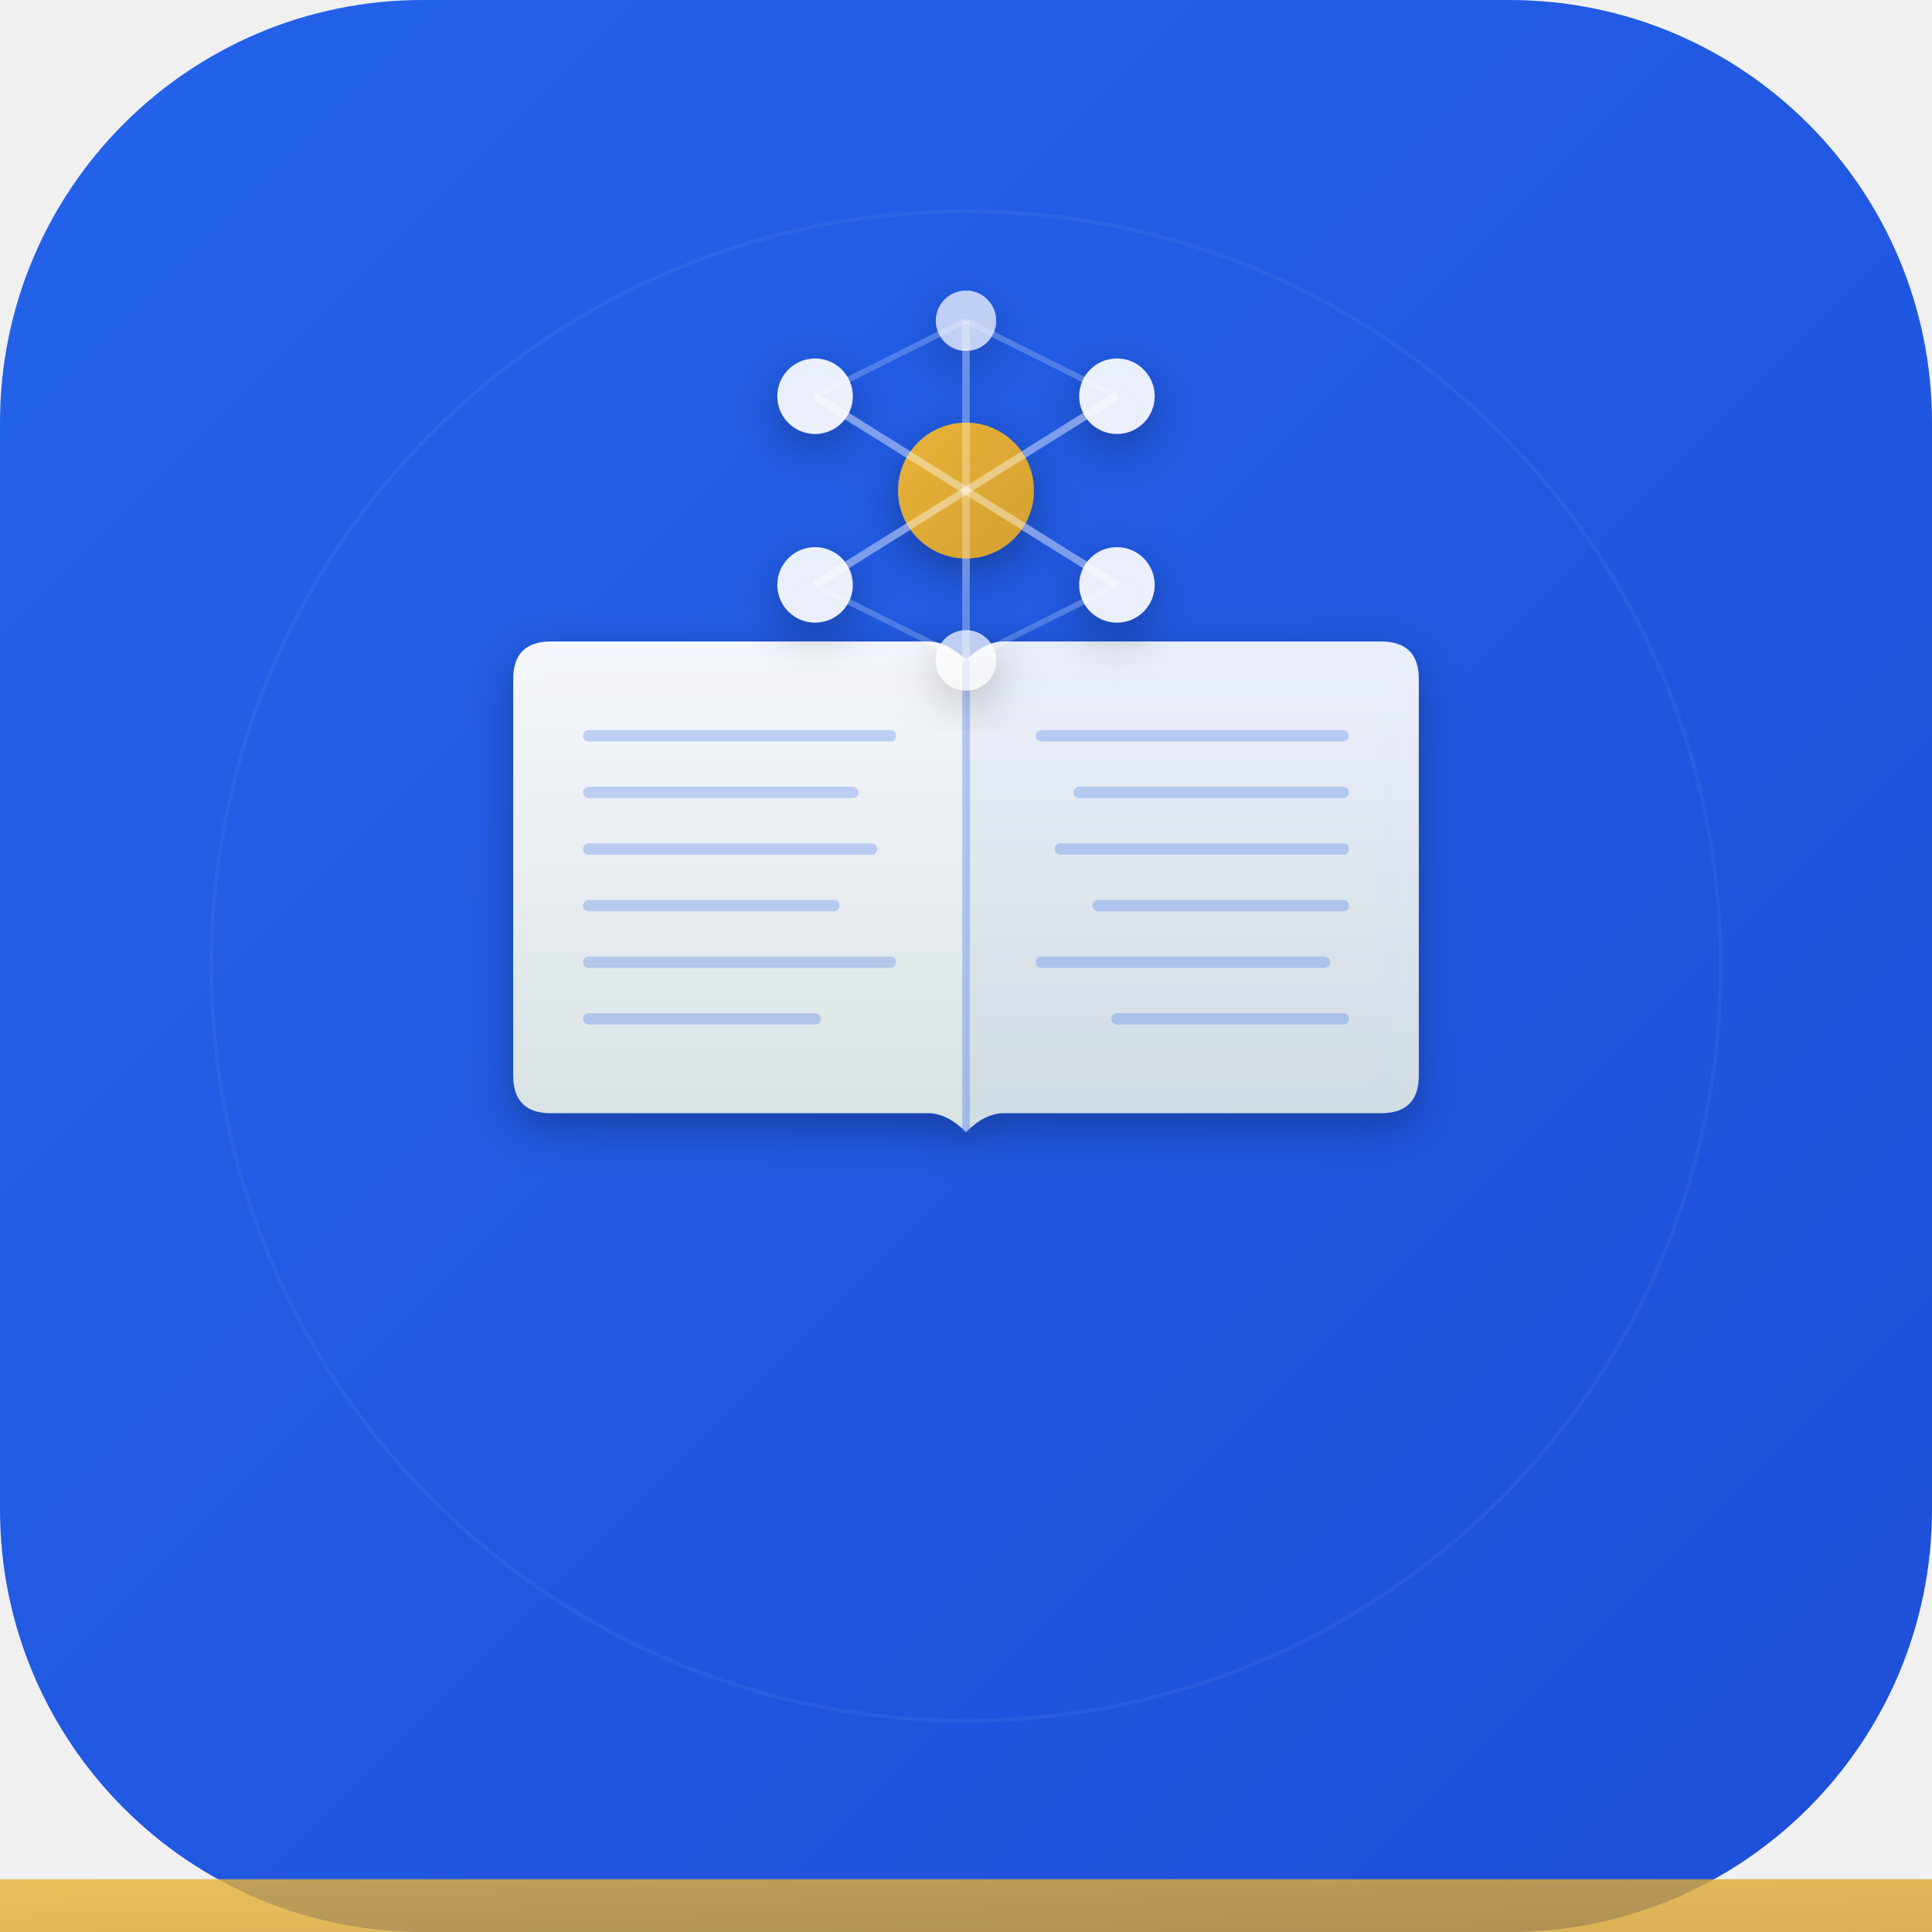
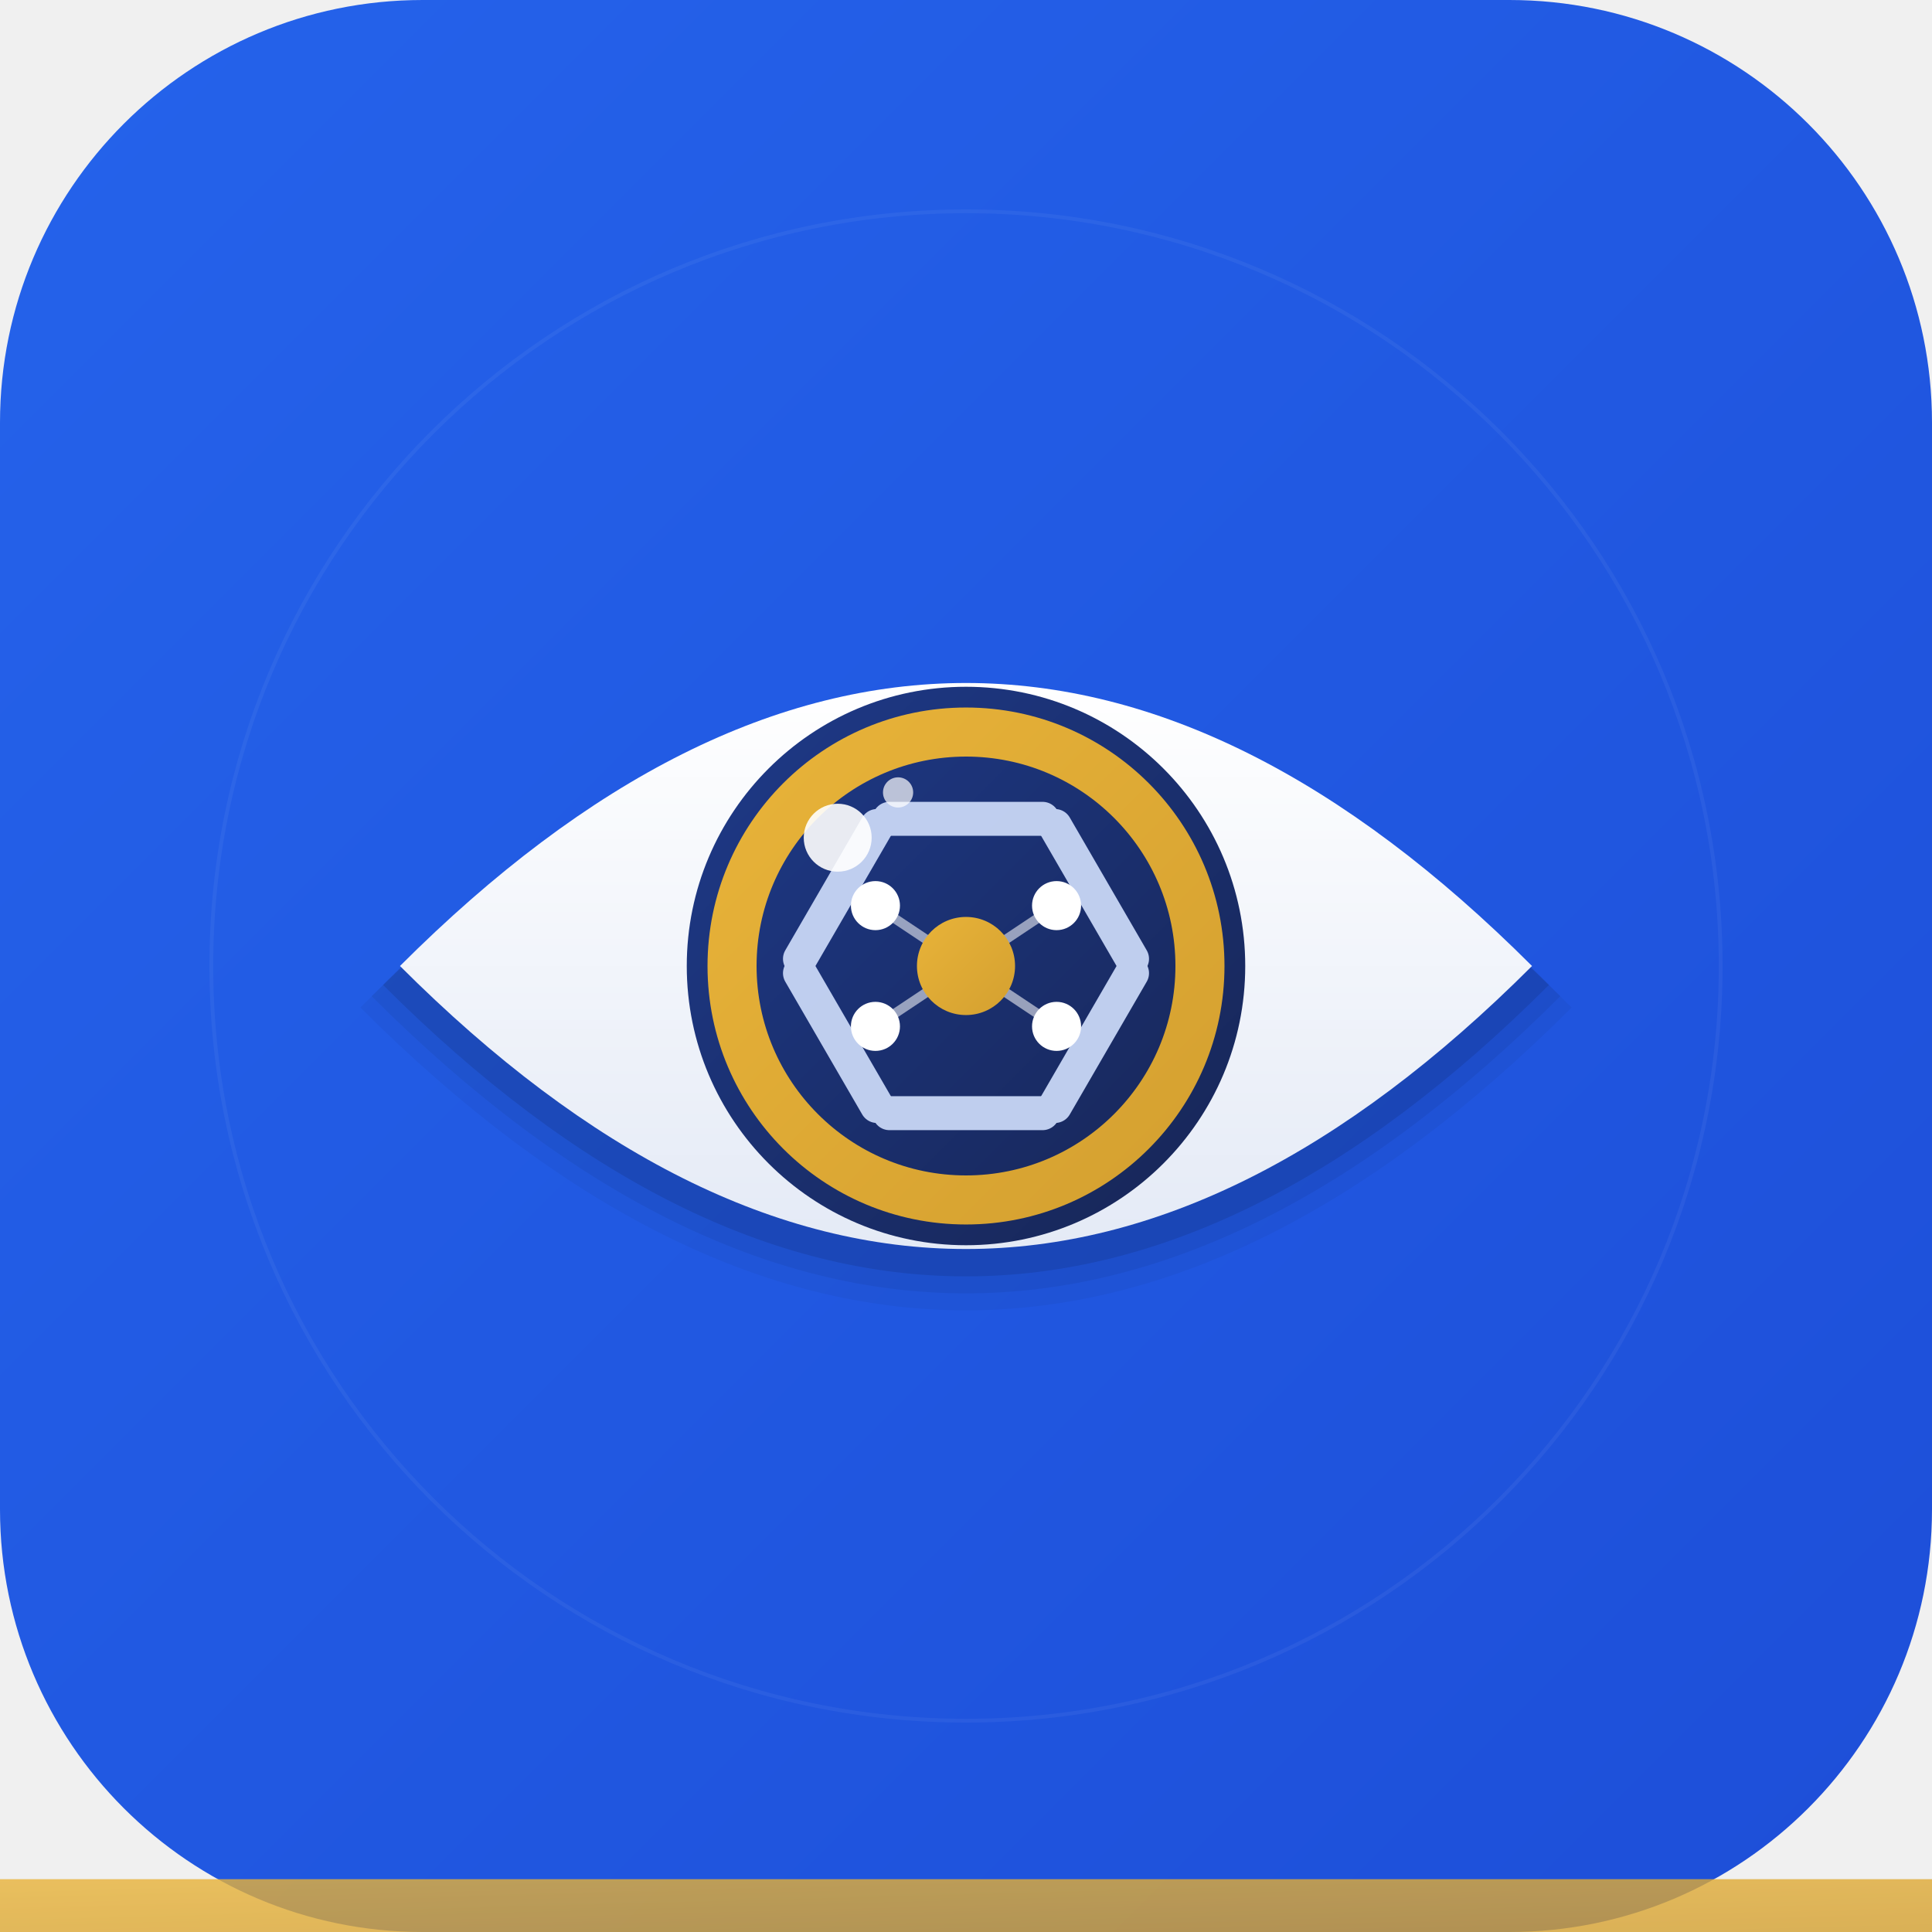
<svg xmlns="http://www.w3.org/2000/svg" viewBox="0 0 512 512" width="512" height="512">
  <defs>
    <linearGradient id="bgGrad" x1="0%" y1="0%" x2="100%" y2="100%">
      <stop offset="0%" style="stop-color:#2563eb" />
      <stop offset="100%" style="stop-color:#1d4ed8" />
    </linearGradient>
-     <linearGradient id="bookGrad" x1="0%" y1="0%" x2="0%" y2="100%">
+     <linearGradient id="eyeGrad" x1="0%" y1="0%" x2="0%" y2="100%">
      <stop offset="0%" style="stop-color:#ffffff" />
-       <stop offset="100%" style="stop-color:#e0e8e4" />
+       <stop offset="100%" style="stop-color:#e4eaf6" />
+     </linearGradient>
+     <linearGradient id="irisGrad" x1="0%" y1="0%" x2="100%" y2="100%">
+       <stop offset="0%" style="stop-color:#1e3a8a" />
+       <stop offset="100%" style="stop-color:#172554" />
    </linearGradient>
    <linearGradient id="accentGrad" x1="0%" y1="0%" x2="100%" y2="100%">
      <stop offset="0%" style="stop-color:#e8b339" />
      <stop offset="100%" style="stop-color:#d4a030" />
    </linearGradient>
-     <filter id="shadow" x="-10%" y="-10%" width="120%" height="120%">
-       <feDropShadow dx="0" dy="4" stdDeviation="6" flood-color="#000000" flood-opacity="0.3" />
-     </filter>
+     <clipPath id="eyeClip">
+       <path d="M 106 256 Q 256 106, 406 256 Q 256 406, 106 256 Z" />
+     </clipPath>
  </defs>
  <rect width="512" height="512" rx="112" fill="url(#bgGrad)" />
  <circle cx="256" cy="256" r="200" fill="none" stroke="#ffffff" stroke-width="1" opacity="0.05" />
-   <g filter="url(#shadow)" transform="translate(256, 240)">
-     <path d="M -120 -60 Q -120 -70, -110 -70 L -10 -70 Q -5 -70, 0 -65 L 0 60 Q -5 55, -10 55 L -110 55 Q -120 55, -120 45 Z" fill="url(#bookGrad)" opacity="0.95" />
-     <path d="M 120 -60 Q 120 -70, 110 -70 L 10 -70 Q 5 -70, 0 -65 L 0 60 Q 5 55, 10 55 L 110 55 Q 120 55, 120 45 Z" fill="url(#bookGrad)" opacity="0.9" />
-     <line x1="0" y1="-65" x2="0" y2="60" stroke="#2563eb" stroke-width="2" opacity="0.3" />
-     <line x1="-100" y1="-45" x2="-20" y2="-45" stroke="#2563eb" stroke-width="3" opacity="0.25" stroke-linecap="round" />
-     <line x1="-100" y1="-30" x2="-30" y2="-30" stroke="#2563eb" stroke-width="3" opacity="0.25" stroke-linecap="round" />
-     <line x1="-100" y1="-15" x2="-25" y2="-15" stroke="#2563eb" stroke-width="3" opacity="0.25" stroke-linecap="round" />
-     <line x1="-100" y1="0" x2="-35" y2="0" stroke="#2563eb" stroke-width="3" opacity="0.25" stroke-linecap="round" />
-     <line x1="-100" y1="15" x2="-20" y2="15" stroke="#2563eb" stroke-width="3" opacity="0.25" stroke-linecap="round" />
-     <line x1="-100" y1="30" x2="-40" y2="30" stroke="#2563eb" stroke-width="3" opacity="0.25" stroke-linecap="round" />
-     <line x1="20" y1="-45" x2="100" y2="-45" stroke="#2563eb" stroke-width="3" opacity="0.25" stroke-linecap="round" />
-     <line x1="30" y1="-30" x2="100" y2="-30" stroke="#2563eb" stroke-width="3" opacity="0.25" stroke-linecap="round" />
-     <line x1="25" y1="-15" x2="100" y2="-15" stroke="#2563eb" stroke-width="3" opacity="0.25" stroke-linecap="round" />
-     <line x1="35" y1="0" x2="100" y2="0" stroke="#2563eb" stroke-width="3" opacity="0.25" stroke-linecap="round" />
-     <line x1="20" y1="15" x2="95" y2="15" stroke="#2563eb" stroke-width="3" opacity="0.25" stroke-linecap="round" />
-     <line x1="40" y1="30" x2="100" y2="30" stroke="#2563eb" stroke-width="3" opacity="0.25" stroke-linecap="round" />
+   <g fill="#000000">
+     <path d="M 106 256 Q 256 106, 406 256 Q 256 406, 106 256 Z" transform="translate(256 261) scale(1.03) translate(-256 -256)" opacity="0.10" />
+     <path d="M 106 256 Q 256 106, 406 256 Q 256 406, 106 256 Z" transform="translate(256 264) scale(1.05) translate(-256 -256)" opacity="0.06" />
+     <path d="M 106 256 Q 256 106, 406 256 Q 256 406, 106 256 Z" transform="translate(256 267) scale(1.07) translate(-256 -256)" opacity="0.04" />
  </g>
-   <g transform="translate(256, 130)" filter="url(#shadow)">
-     <circle cx="0" cy="0" r="18" fill="url(#accentGrad)" />
-     <circle cx="-40" cy="-25" r="10" fill="#ffffff" opacity="0.9" />
-     <circle cx="40" cy="-25" r="10" fill="#ffffff" opacity="0.9" />
-     <circle cx="-40" cy="25" r="10" fill="#ffffff" opacity="0.9" />
-     <circle cx="40" cy="25" r="10" fill="#ffffff" opacity="0.9" />
-     <circle cx="0" cy="-45" r="8" fill="#ffffff" opacity="0.7" />
-     <circle cx="0" cy="45" r="8" fill="#ffffff" opacity="0.7" />
-     <line x1="0" y1="0" x2="-40" y2="-25" stroke="#ffffff" stroke-width="2" opacity="0.4" />
-     <line x1="0" y1="0" x2="40" y2="-25" stroke="#ffffff" stroke-width="2" opacity="0.4" />
-     <line x1="0" y1="0" x2="-40" y2="25" stroke="#ffffff" stroke-width="2" opacity="0.4" />
-     <line x1="0" y1="0" x2="40" y2="25" stroke="#ffffff" stroke-width="2" opacity="0.4" />
-     <line x1="0" y1="0" x2="0" y2="-45" stroke="#ffffff" stroke-width="2" opacity="0.3" />
-     <line x1="0" y1="0" x2="0" y2="45" stroke="#ffffff" stroke-width="2" opacity="0.3" />
-     <line x1="-40" y1="-25" x2="0" y2="-45" stroke="#ffffff" stroke-width="1.5" opacity="0.2" />
-     <line x1="40" y1="-25" x2="0" y2="-45" stroke="#ffffff" stroke-width="1.5" opacity="0.2" />
-     <line x1="-40" y1="25" x2="0" y2="45" stroke="#ffffff" stroke-width="1.5" opacity="0.2" />
-     <line x1="40" y1="25" x2="0" y2="45" stroke="#ffffff" stroke-width="1.5" opacity="0.2" />
+   <path d="M 106 256 Q 256 106, 406 256 Q 256 406, 106 256 Z" fill="url(#eyeGrad)" />
+   <g clip-path="url(#eyeClip)">
+     <circle cx="256" cy="256" r="74" fill="url(#irisGrad)" />
+     <circle cx="256" cy="256" r="62" fill="none" stroke="url(#accentGrad)" stroke-width="13" />
+     <g stroke="#c7d6f5" stroke-width="9" stroke-linecap="round" opacity="0.95">
+       <line x1="300.0" y1="257.9" x2="279.6" y2="293.1" />
+       <line x1="276.3" y1="295.0" x2="235.7" y2="295.0" />
+       <line x1="232.4" y1="293.1" x2="212.0" y2="257.9" />
+       <line x1="212.0" y1="254.1" x2="232.4" y2="218.9" />
+       <line x1="235.7" y1="217.0" x2="276.3" y2="217.0" />
+       <line x1="279.6" y1="218.9" x2="300.0" y2="254.1" />
+     </g>
+     <g stroke="#ffffff" stroke-width="2.5" opacity="0.55">
+       <line x1="256" y1="256" x2="232" y2="240" />
+       <line x1="256" y1="256" x2="280" y2="240" />
+       <line x1="256" y1="256" x2="232" y2="272" />
+       <line x1="256" y1="256" x2="280" y2="272" />
+     </g>
+     <g>
+       <circle cx="232" cy="240" r="6.5" fill="#ffffff" />
+       <circle cx="280" cy="240" r="6.5" fill="#ffffff" />
+       <circle cx="232" cy="272" r="6.5" fill="#ffffff" />
+       <circle cx="280" cy="272" r="6.5" fill="#ffffff" />
+     </g>
+     <circle cx="256" cy="256" r="13" fill="url(#accentGrad)" />
+     <circle cx="222" cy="222" r="9" fill="#ffffff" opacity="0.9" />
+     <circle cx="238" cy="210" r="4" fill="#ffffff" opacity="0.7" />
  </g>
  <rect x="0" y="498" width="512" height="14" fill="url(#accentGrad)" opacity="0.8" />
</svg>
